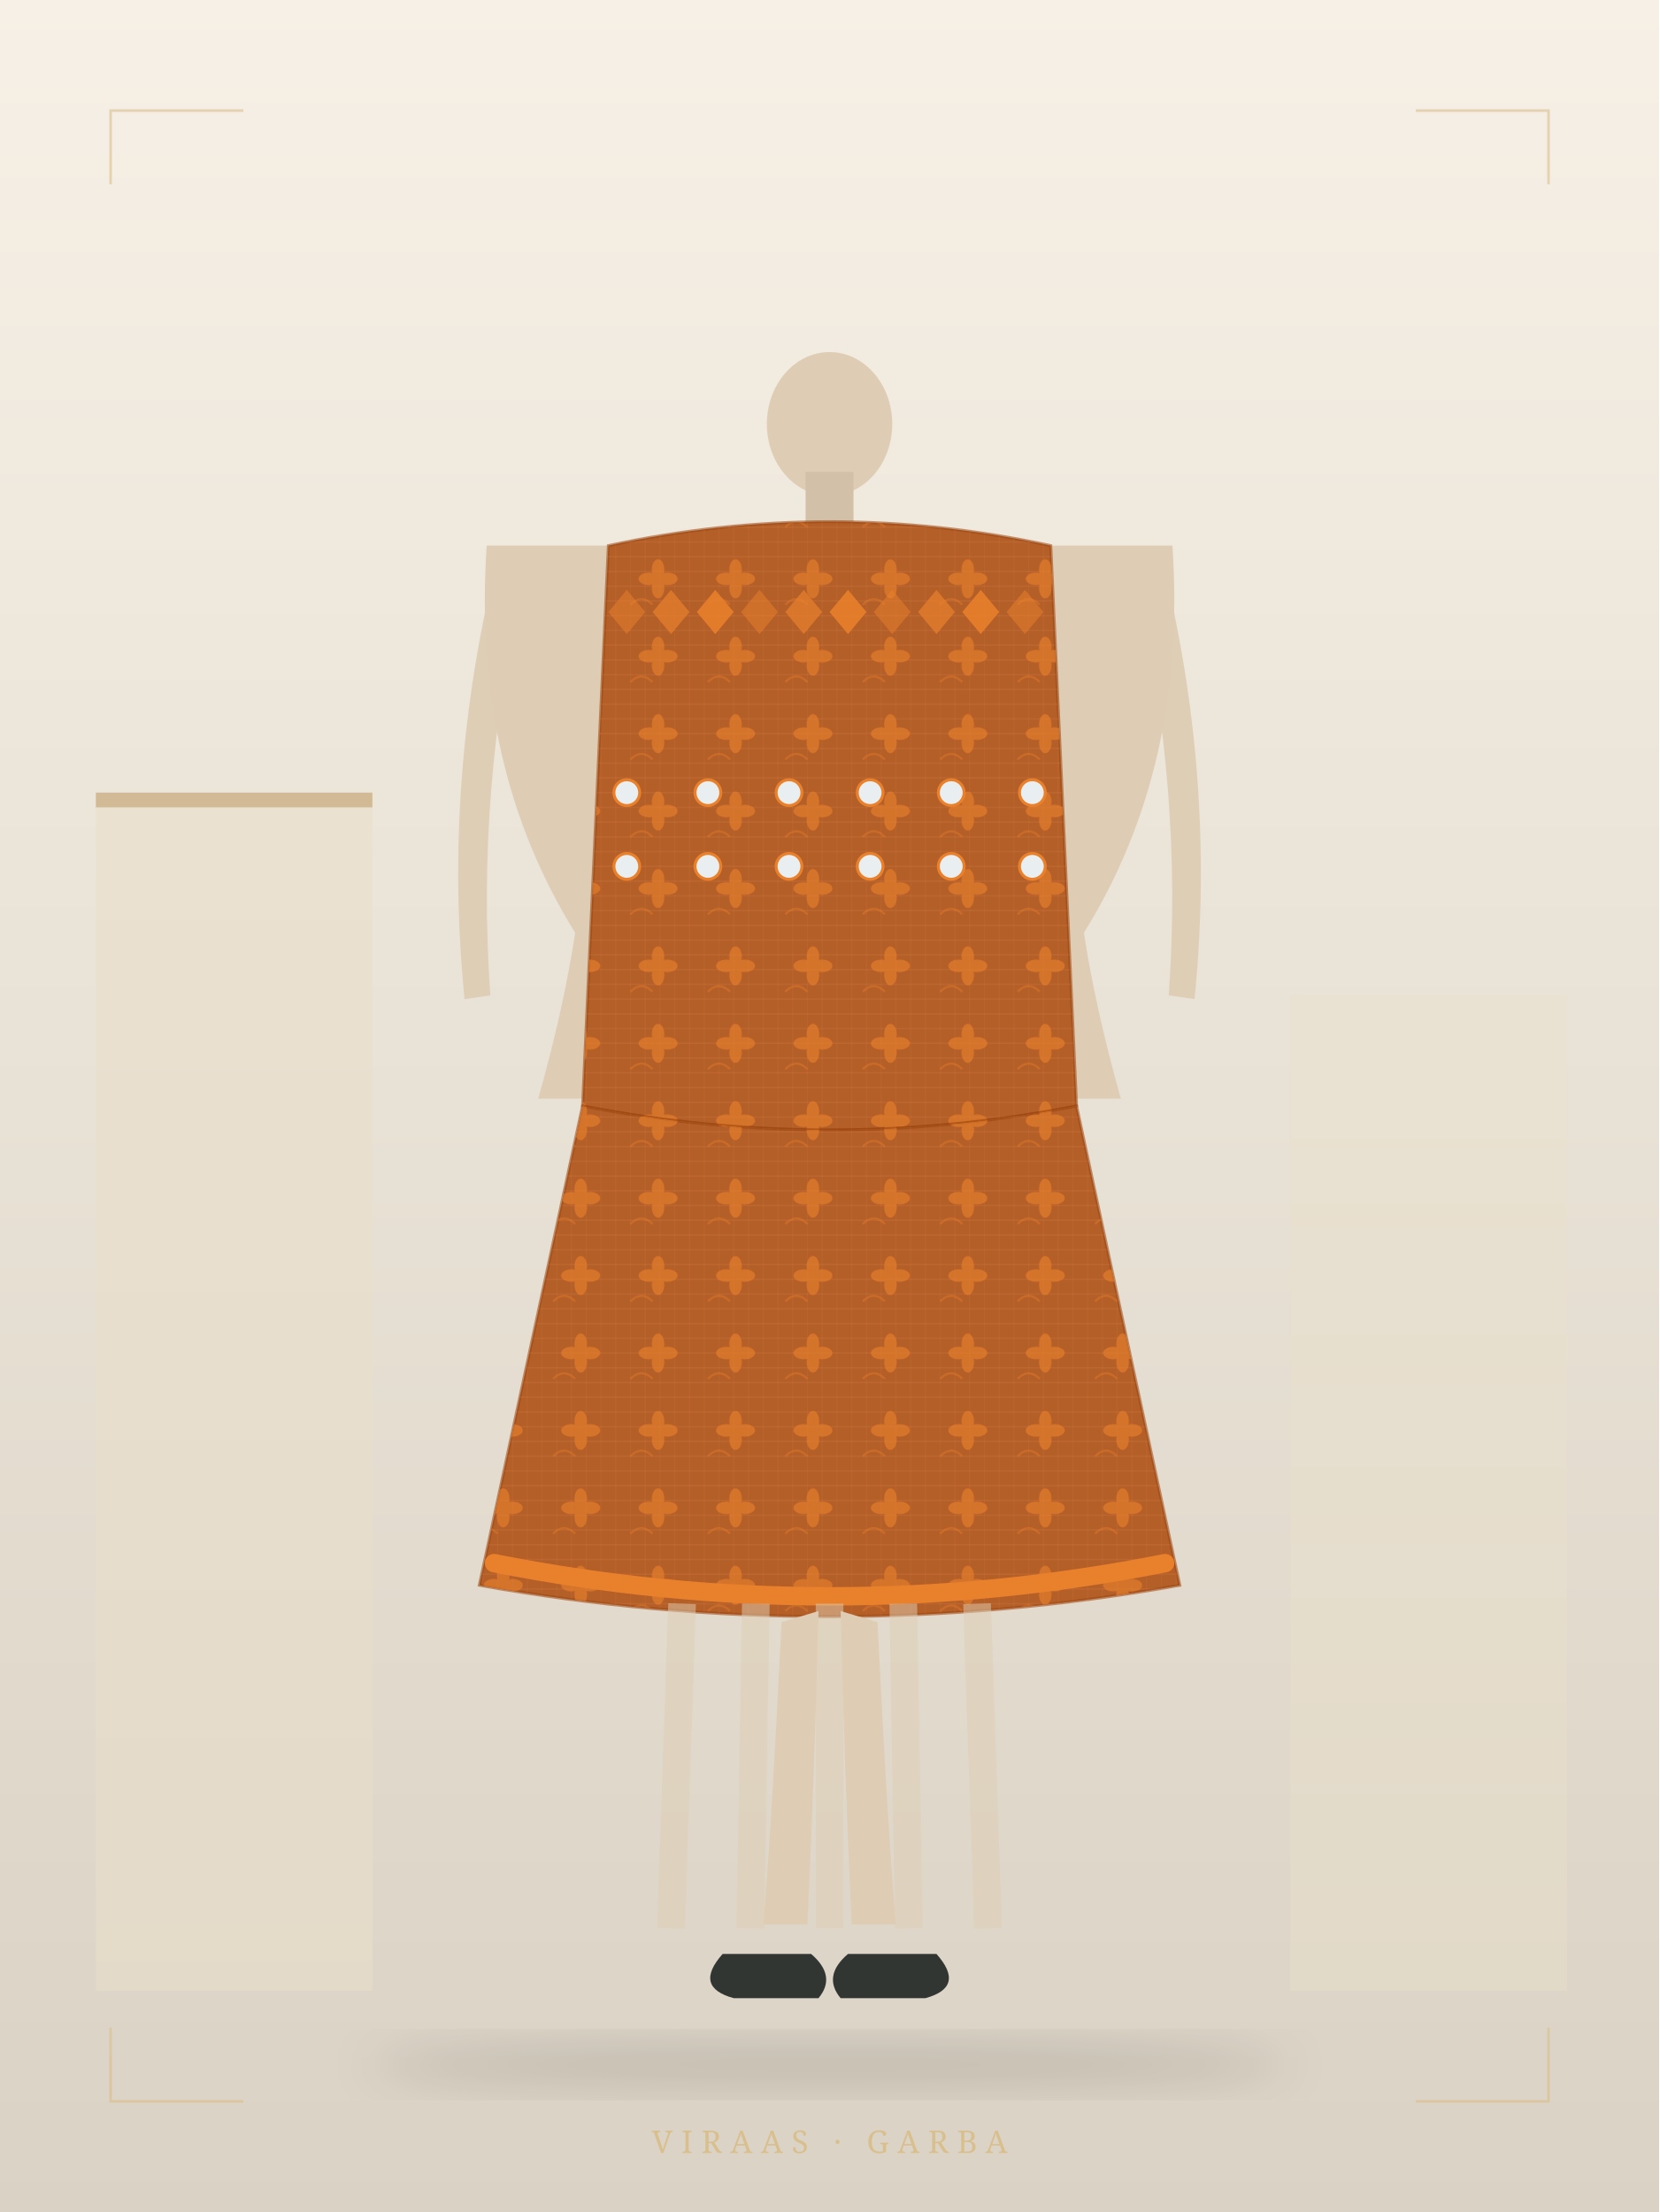
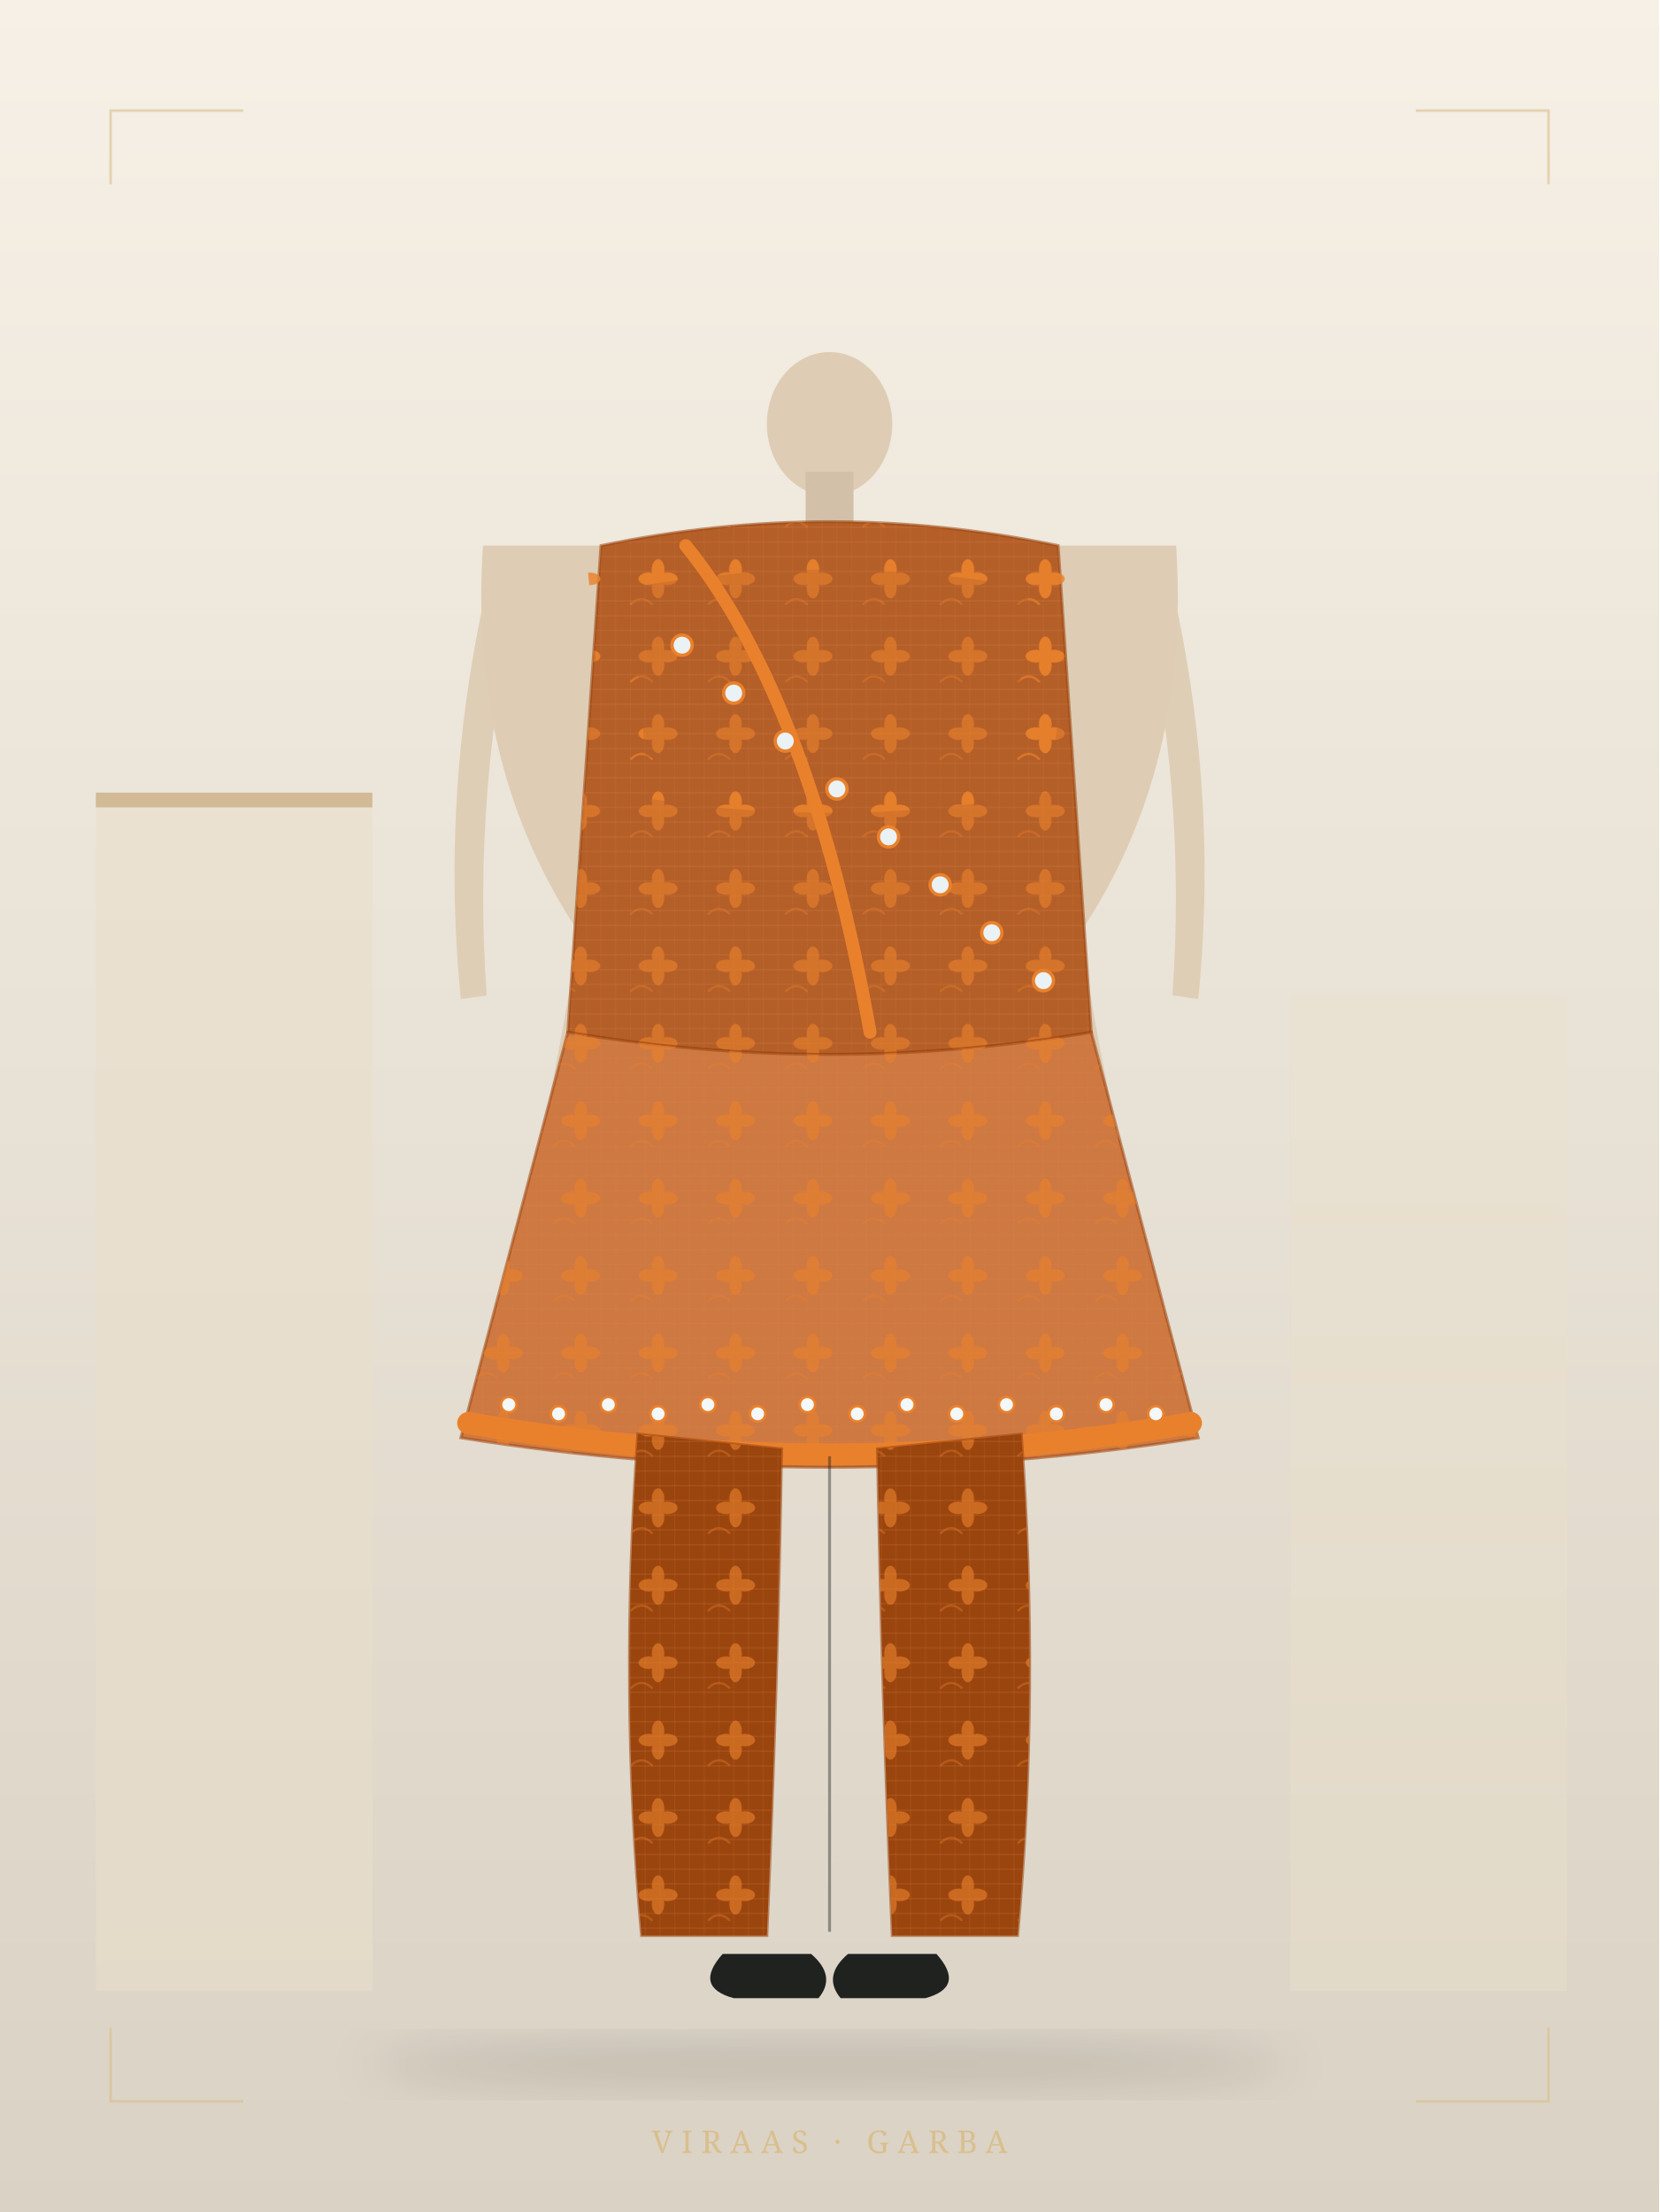
<svg xmlns="http://www.w3.org/2000/svg" viewBox="0 0 900 1200" width="900" height="1200">
  <defs>
    <pattern id="f-vzhc08n" patternUnits="userSpaceOnUse" width="24" height="24">
      <path d="M0 6 H24 M0 14 H24 M0 22 H24" stroke="#dc8650" stroke-width="0.8" opacity="0.18" fill="none" />
      <path d="M6 0 V24 M14 0 V24 M22 0 V24" stroke="#dc8650" stroke-width="0.6" opacity="0.13" fill="none" />
    </pattern>
    <pattern id="k-vzhc08n" patternUnits="userSpaceOnUse" width="42" height="42">
      <g opacity="0.85">
        <g fill="#E9812C">
          <ellipse cx="21" cy="15" rx="3.4" ry="5.6" />
          <ellipse cx="21" cy="25" rx="3.4" ry="5.6" />
          <ellipse cx="16" cy="20" rx="5.6" ry="3.4" />
          <ellipse cx="26" cy="20" rx="5.6" ry="3.4" />
        </g>
        <circle cx="21" cy="20" r="2.6" fill="#E9812C" />
        <path d="M6 34 q6 -6 12 0" stroke="#E9812C" stroke-width="1.2" fill="none" opacity="0.6" />
      </g>
    </pattern>
    <linearGradient id="bgF" x1="0" y1="0" x2="0" y2="1">
      <stop offset="0%" stop-color="#F6F0E6" />
      <stop offset="100%" stop-color="#DAD2C4" />
    </linearGradient>
    <filter id="soft">
      <feGaussianBlur stdDeviation="14" />
    </filter>
    <filter id="soft2">
      <feGaussianBlur stdDeviation="5" />
    </filter>
  </defs>
  <rect width="900" height="1200" fill="url(#bgF)" />
  <ellipse cx="450" cy="1120" rx="250" ry="16" fill="#000" opacity="0.12" filter="url(#soft)" />
  <rect x="52" y="430" width="150" height="650" fill="#E9DFCB" opacity="0.55" />
  <rect x="52" y="430" width="150" height="8" fill="#B7945A" opacity="0.5" />
  <rect x="700" y="540" width="150" height="540" fill="#E9DFCB" opacity="0.42" />
  <g>
    <ellipse cx="450" cy="230" rx="34" ry="39" fill="#DECDB4" />
    <path d="M437 256 h26 v46 h-26z" fill="#d2c1a8" />
-     <path d="M270 302 q-30 120 -18 240 l14 -2 q-8 -112 18 -224z" fill="#DECDB4" opacity="0.95" />
-     <path d="M630 302 q30 120 18 240 l-14 -2 q8 -112 -18 -224z" fill="#DECDB4" opacity="0.95" />
-     <path d="M264 296 Q256 416 312 506 Q306 546 292 596 L608 596 Q594 546 588 506 Q644 416 636 296 Z" fill="#DECDB4" />
+     <path d="M268 302 q-30 120 -18 240 l14 -2 q-8 -112 18 -224z" fill="#DECDB4" opacity="0.95" />
+     <path d="M632 302 q30 120 18 240 l-14 -2 q8 -112 -18 -224z" fill="#DECDB4" opacity="0.95" />
+     <path d="M262 296 Q254 416 314 506 Q308 546 298 596 L602 596 Q592 546 586 506 Q646 416 638 296 Z" fill="#DECDB4" />
  </g>
  <clipPath id="cc-vzhc08n-1">
-     <path d="M330 296 Q450 270 570 296 L584 600 Q450 626 316 600 Z" />
+     <path d="M326 296 Q450 270 574 296 L592 560 Q450 584 308 560 Z" />
  </clipPath>
-   <path d="M330 296 Q450 270 570 296 L584 600 Q450 626 316 600 Z" fill="#B45E28" stroke="#9a440e" stroke-width="1.6" stroke-opacity="0.55" />
+   <path d="M326 296 Q450 270 574 296 L592 560 Q450 584 308 560 Z" fill="#B45E28" stroke="#9a440e" stroke-width="1.6" stroke-opacity="0.55" />
  <g clip-path="url(#cc-vzhc08n-1)">
-     <path d="M330 296 Q450 270 570 296 L584 600 Q450 626 316 600 Z" fill="url(#f-vzhc08n)" />
-     <path d="M330 296 Q450 270 570 296 L584 600 Q450 626 316 600 Z" fill="url(#k-vzhc08n)" opacity="0.72" />
+     <path d="M326 296 Q450 270 574 296 L592 560 Q450 584 308 560 Z" fill="url(#f-vzhc08n)" />
+     <path d="M326 296 Q450 270 574 296 L592 560 Q450 584 308 560 Z" fill="url(#k-vzhc08n)" opacity="0.72" />
  </g>
+   <path d="M372 296 Q440 380 472 560" fill="none" stroke="#E9812C" stroke-width="7" stroke-linecap="round" />
  <g>
-     <path d="M340 320 l10 12 -10 12 -10 -12z" fill="#E9812C" opacity="0.5" />
-     <path d="M364 320 l10 12 -10 12 -10 -12z" fill="#E9812C" opacity="0.68" />
-     <path d="M388 320 l10 12 -10 12 -10 -12z" fill="#E9812C" opacity="0.86" />
-     <path d="M412 320 l10 12 -10 12 -10 -12z" fill="#E9812C" opacity="0.5" />
-     <path d="M436 320 l10 12 -10 12 -10 -12z" fill="#E9812C" opacity="0.68" />
-     <path d="M460 320 l10 12 -10 12 -10 -12z" fill="#E9812C" opacity="0.86" />
-     <path d="M484 320 l10 12 -10 12 -10 -12z" fill="#E9812C" opacity="0.5" />
-     <path d="M508 320 l10 12 -10 12 -10 -12z" fill="#E9812C" opacity="0.68" />
-     <path d="M532 320 l10 12 -10 12 -10 -12z" fill="#E9812C" opacity="0.86" />
-     <path d="M556 320 l10 12 -10 12 -10 -12z" fill="#E9812C" opacity="0.5" />
+     <circle cx="370" cy="350" r="5.5" fill="#EBF2F5" stroke="#E9812C" stroke-width="1.8" />
+     <circle cx="398" cy="376" r="5.5" fill="#EBF2F5" stroke="#E9812C" stroke-width="1.8" />
+     <circle cx="426" cy="402" r="5.5" fill="#EBF2F5" stroke="#E9812C" stroke-width="1.8" />
+     <circle cx="454" cy="428" r="5.5" fill="#EBF2F5" stroke="#E9812C" stroke-width="1.8" />
+     <circle cx="482" cy="454" r="5.5" fill="#EBF2F5" stroke="#E9812C" stroke-width="1.8" />
+     <circle cx="510" cy="480" r="5.5" fill="#EBF2F5" stroke="#E9812C" stroke-width="1.8" />
+     <circle cx="538" cy="506" r="5.5" fill="#EBF2F5" stroke="#E9812C" stroke-width="1.8" />
+     <circle cx="566" cy="532" r="5.5" fill="#EBF2F5" stroke="#E9812C" stroke-width="1.8" />
  </g>
+   <path d="M330 310 Q450 286 570 310 L560 420 Q450 440 340 420 Z" fill="none" stroke="url(#k-vzhc08n)" stroke-width="22" stroke-linecap="round" opacity="0.95" />
+   <clipPath id="cc-vzhc08n-2">
+     <path d="M308 560 Q450 584 592 560 L650 780 Q450 812 250 780 Z" />
+   </clipPath>
+   <path d="M308 560 Q450 584 592 560 L650 780 Q450 812 250 780 Z" fill="#ce7842" stroke="#9a440e" stroke-width="1.6" stroke-opacity="0.55" />
+   <g clip-path="url(#cc-vzhc08n-2)">
+     <path d="M308 560 Q450 584 592 560 L650 780 Q450 812 250 780 Z" fill="url(#f-vzhc08n)" />
+     <path d="M308 560 Q450 584 592 560 L650 780 Q450 812 250 780 Z" fill="url(#k-vzhc08n)" opacity="0.72" />
+   </g>
+   <path d="M254 772 Q450 806 646 772" fill="none" stroke="#E9812C" stroke-width="12" stroke-linecap="round" />
  <g>
-     <circle cx="340" cy="430" r="7" fill="#E9EEF0" stroke="#E9812C" stroke-width="1.6" />
-     <circle cx="384" cy="430" r="7" fill="#E9EEF0" stroke="#E9812C" stroke-width="1.6" />
-     <circle cx="428" cy="430" r="7" fill="#E9EEF0" stroke="#E9812C" stroke-width="1.6" />
-     <circle cx="472" cy="430" r="7" fill="#E9EEF0" stroke="#E9812C" stroke-width="1.6" />
-     <circle cx="516" cy="430" r="7" fill="#E9EEF0" stroke="#E9812C" stroke-width="1.6" />
-     <circle cx="560" cy="430" r="7" fill="#E9EEF0" stroke="#E9812C" stroke-width="1.6" />
-     <circle cx="340" cy="470" r="7" fill="#E9EEF0" stroke="#E9812C" stroke-width="1.6" />
-     <circle cx="384" cy="470" r="7" fill="#E9EEF0" stroke="#E9812C" stroke-width="1.6" />
-     <circle cx="428" cy="470" r="7" fill="#E9EEF0" stroke="#E9812C" stroke-width="1.6" />
-     <circle cx="472" cy="470" r="7" fill="#E9EEF0" stroke="#E9812C" stroke-width="1.6" />
-     <circle cx="516" cy="470" r="7" fill="#E9EEF0" stroke="#E9812C" stroke-width="1.6" />
-     <circle cx="560" cy="470" r="7" fill="#E9EEF0" stroke="#E9812C" stroke-width="1.6" />
+     <circle cx="276" cy="762" r="4.2" fill="#F4F8FA" stroke="#E9812C" stroke-width="1.4" />
+     <circle cx="303" cy="767" r="4.2" fill="#F4F8FA" stroke="#E9812C" stroke-width="1.4" />
+     <circle cx="330" cy="762" r="4.2" fill="#F4F8FA" stroke="#E9812C" stroke-width="1.4" />
+     <circle cx="357" cy="767" r="4.2" fill="#F4F8FA" stroke="#E9812C" stroke-width="1.4" />
+     <circle cx="384" cy="762" r="4.2" fill="#F4F8FA" stroke="#E9812C" stroke-width="1.4" />
+     <circle cx="411" cy="767" r="4.2" fill="#F4F8FA" stroke="#E9812C" stroke-width="1.4" />
+     <circle cx="438" cy="762" r="4.2" fill="#F4F8FA" stroke="#E9812C" stroke-width="1.4" />
+     <circle cx="465" cy="767" r="4.2" fill="#F4F8FA" stroke="#E9812C" stroke-width="1.4" />
+     <circle cx="492" cy="762" r="4.2" fill="#F4F8FA" stroke="#E9812C" stroke-width="1.4" />
+     <circle cx="519" cy="767" r="4.2" fill="#F4F8FA" stroke="#E9812C" stroke-width="1.4" />
+     <circle cx="546" cy="762" r="4.2" fill="#F4F8FA" stroke="#E9812C" stroke-width="1.4" />
+     <circle cx="573" cy="767" r="4.2" fill="#F4F8FA" stroke="#E9812C" stroke-width="1.4" />
+     <circle cx="600" cy="762" r="4.2" fill="#F4F8FA" stroke="#E9812C" stroke-width="1.4" />
+     <circle cx="627" cy="767" r="4.2" fill="#F4F8FA" stroke="#E9812C" stroke-width="1.4" />
  </g>
-   <clipPath id="cc-vzhc08n-2">
-     <path d="M316 600 Q450 626 584 600 L640 860 Q450 894 260 860 Z" />
+   <clipPath id="cc-vzhc08n-3">
+     <path d="M346 778 q-10 140 2 272 l68 0 q6 -140 8 -264z" />
  </clipPath>
-   <path d="M316 600 Q450 626 584 600 L640 860 Q450 894 260 860 Z" fill="#B45E28" stroke="#9a440e" stroke-width="1.6" stroke-opacity="0.55" />
-   <g clip-path="url(#cc-vzhc08n-2)">
-     <path d="M316 600 Q450 626 584 600 L640 860 Q450 894 260 860 Z" fill="url(#f-vzhc08n)" />
-     <path d="M316 600 Q450 626 584 600 L640 860 Q450 894 260 860 Z" fill="url(#k-vzhc08n)" opacity="0.72" />
+   <path d="M346 778 q-10 140 2 272 l68 0 q6 -140 8 -264z" fill="#9a440e" stroke="#9a440e" stroke-width="1.6" stroke-opacity="0.55" />
+   <g clip-path="url(#cc-vzhc08n-3)">
+     <path d="M346 778 q-10 140 2 272 l68 0 q6 -140 8 -264z" fill="url(#f-vzhc08n)" />
+     <path d="M346 778 q-10 140 2 272 l68 0 q6 -140 8 -264z" fill="url(#k-vzhc08n)" opacity="0.72" />
  </g>
-   <path d="M268 848 Q450 884 632 848" fill="none" stroke="#E9812C" stroke-width="10" stroke-linecap="round" />
-   <g stroke="#DECDB4" stroke-width="15" opacity="0.5">
-     <path d="M370 870 l-6 176" fill="none" />
-     <path d="M410 870 l-3 176" fill="none" />
-     <path d="M450 870 l0 176" fill="none" />
-     <path d="M490 870 l3 176" fill="none" />
-     <path d="M530 870 l6 176" fill="none" />
+   <clipPath id="cc-vzhc08n-4">
+     <path d="M554 778 q10 140 -2 272 l-68 0 q-6 -140 -8 -264z" />
+   </clipPath>
+   <path d="M554 778 q10 140 -2 272 l-68 0 q-6 -140 -8 -264z" fill="#9a440e" stroke="#9a440e" stroke-width="1.6" stroke-opacity="0.55" />
+   <g clip-path="url(#cc-vzhc08n-4)">
+     <path d="M554 778 q10 140 -2 272 l-68 0 q-6 -140 -8 -264z" fill="url(#f-vzhc08n)" />
+     <path d="M554 778 q10 140 -2 272 l-68 0 q-6 -140 -8 -264z" fill="url(#k-vzhc08n)" opacity="0.72" />
  </g>
-   <g>
-     <path d="M424 880 q-6 120 -10 164 l24 0 q4 -85 6 -170z" fill="#DECDB4" />
-     <path d="M476 880 q6 120 10 164 l-24 0 q-4 -85 -6 -170z" fill="#DECDB4" />
+   <g stroke="#171918" stroke-width="1.6" opacity="0.4" fill="none">
+     <path d="M450 790 V1048" />
  </g>
-   <g fill="#2A2E2C" opacity="0.95">
+   <g fill="#171918" opacity="0.95">
    <path d="M392 1060 q-16 18 6 24 h46 q10 -12 -4 -24z" />
    <path d="M508 1060 q16 18 -6 24 h-46 q-10 -12 4 -24z" />
  </g>
  <g fill="none" stroke="#D8BC85" opacity="0.55" stroke-width="1.4">
    <path d="M60 100 V60 H132" />
    <path d="M768 60 H840 V100" />
    <path d="M60 1100 V1140 H132" />
    <path d="M768 1140 H840 V1100" />
  </g>
  <text x="450" y="1168" text-anchor="middle" font-family="Georgia, serif" font-size="17" letter-spacing="4.6" fill="#D8BC85" opacity="0.85">VIRAAS · GARBA</text>
</svg>
